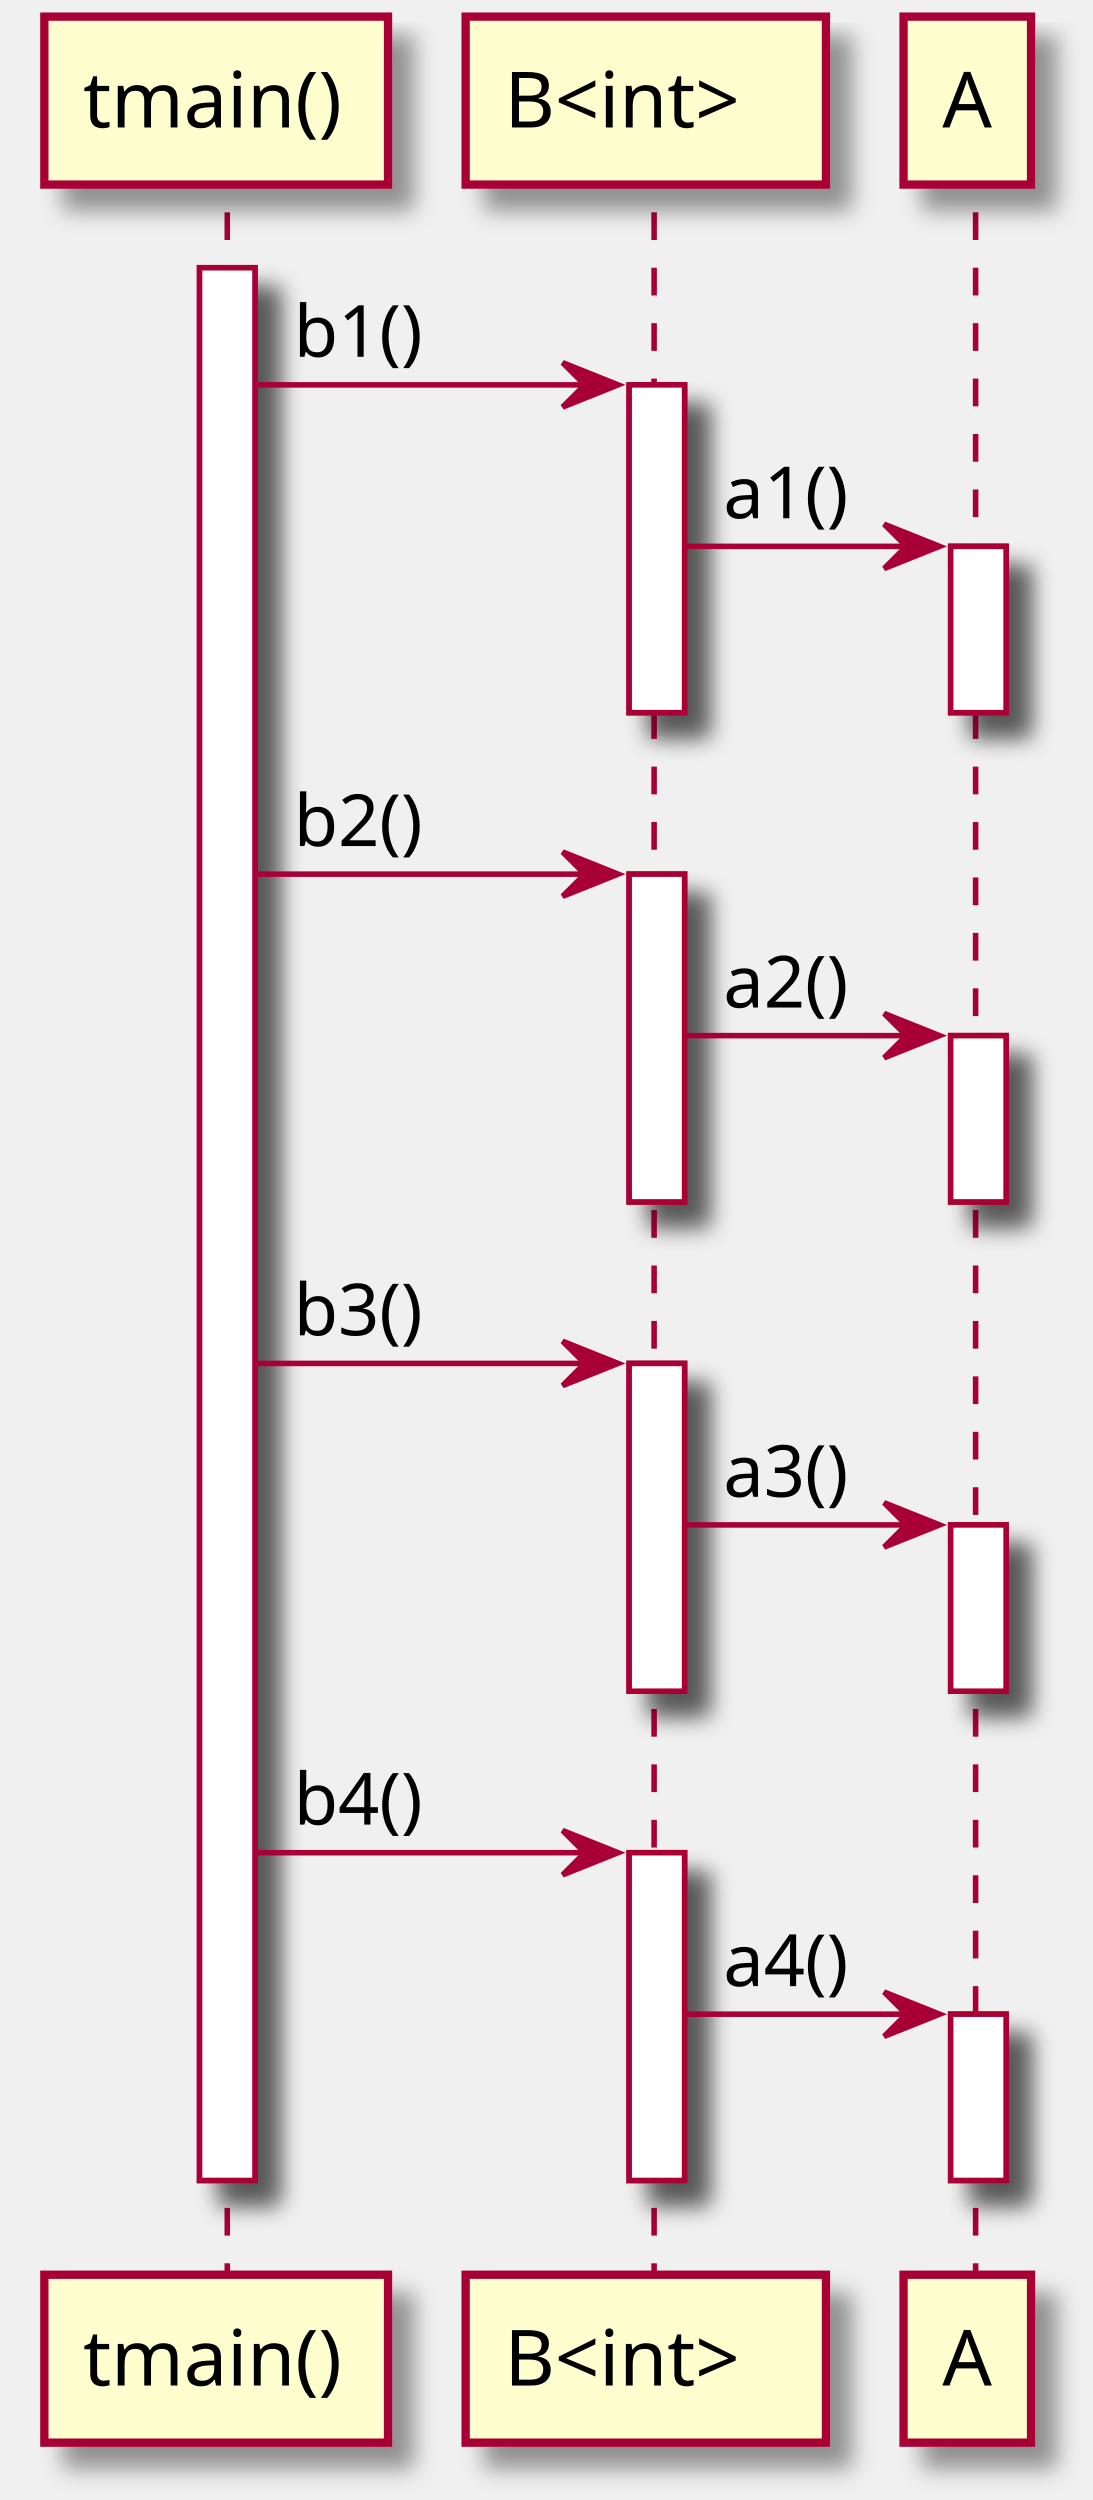
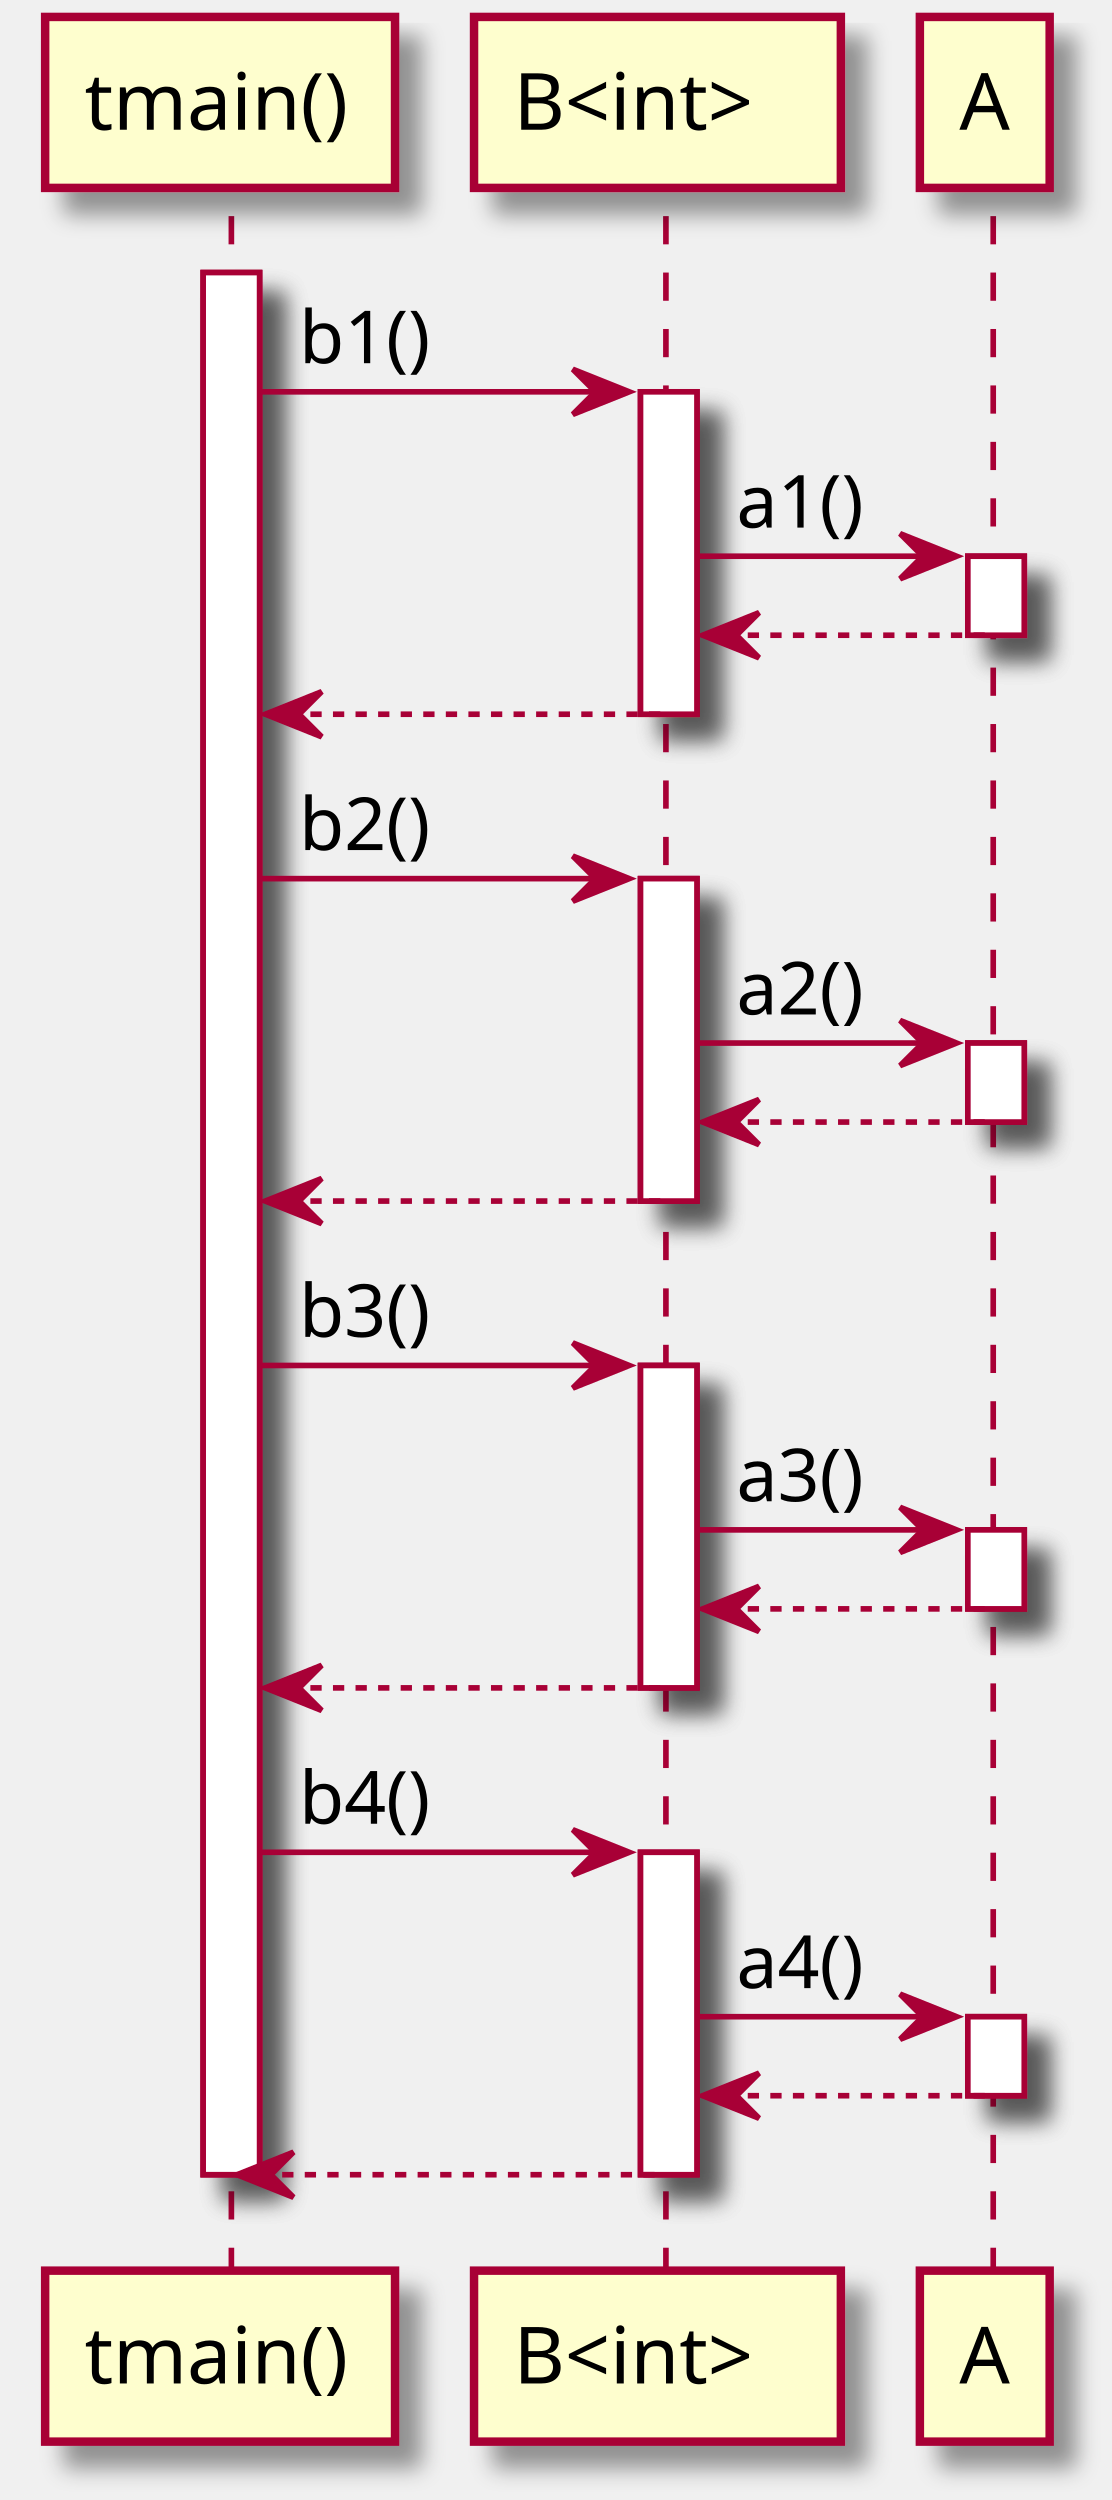
- <svg xmlns="http://www.w3.org/2000/svg" contentScriptType="application/ecmascript" contentStyleType="text/css" height="451px" preserveAspectRatio="none" style="width:197px;height:451px;" version="1.1" viewBox="0 0 197 451" width="197px" zoomAndPan="magnify">
+ <svg xmlns="http://www.w3.org/2000/svg" contentScriptType="application/ecmascript" contentStyleType="text/css" height="443px" preserveAspectRatio="none" style="width:197px;height:443px;" version="1.1" viewBox="0 0 197 443" width="197px" zoomAndPan="magnify">
  <defs>
-     <filter height="300%" id="f19dmzfzw9nao6" width="300%" x="-1" y="-1">
+     <filter height="300%" id="f4t1sp2lzvo1a" width="300%" x="-1" y="-1">
      <feGaussianBlur result="blurOut" stdDeviation="2.0" />
      <feColorMatrix in="blurOut" result="blurOut2" type="matrix" values="0 0 0 0 0 0 0 0 0 0 0 0 0 0 0 0 0 0 .4 0" />
      <feOffset dx="4.0" dy="4.0" in="blurOut2" result="blurOut3" />
      <feBlend in="SourceGraphic" in2="blurOut3" mode="normal" />
    </filter>
    <style type="text/css">a:hover { text-decoration: underline; }</style>
  </defs>
  <g>
-     <rect fill="#FFFFFF" filter="url(#f19dmzfzw9nao6)" height="345.062" style="stroke: #A80036; stroke-width: 1.0;" width="10" x="36" y="48.297" />
-     <rect fill="#FFFFFF" filter="url(#f19dmzfzw9nao6)" height="59.133" style="stroke: #A80036; stroke-width: 1.0;" width="10" x="113.5" y="69.43" />
-     <rect fill="#FFFFFF" filter="url(#f19dmzfzw9nao6)" height="59.133" style="stroke: #A80036; stroke-width: 1.0;" width="10" x="113.5" y="157.695" />
-     <rect fill="#FFFFFF" filter="url(#f19dmzfzw9nao6)" height="59.133" style="stroke: #A80036; stroke-width: 1.0;" width="10" x="113.5" y="245.961" />
-     <rect fill="#FFFFFF" filter="url(#f19dmzfzw9nao6)" height="59.133" style="stroke: #A80036; stroke-width: 1.0;" width="10" x="113.5" y="334.227" />
-     <rect fill="#FFFFFF" filter="url(#f19dmzfzw9nao6)" height="30" style="stroke: #A80036; stroke-width: 1.0;" width="10" x="171.5" y="98.562" />
-     <rect fill="#FFFFFF" filter="url(#f19dmzfzw9nao6)" height="30" style="stroke: #A80036; stroke-width: 1.0;" width="10" x="171.5" y="186.828" />
-     <rect fill="#FFFFFF" filter="url(#f19dmzfzw9nao6)" height="30" style="stroke: #A80036; stroke-width: 1.0;" width="10" x="171.5" y="275.094" />
-     <rect fill="#FFFFFF" filter="url(#f19dmzfzw9nao6)" height="30" style="stroke: #A80036; stroke-width: 1.0;" width="10" x="171.5" y="363.359" />
-     <line style="stroke: #A80036; stroke-width: 1.0; stroke-dasharray: 5.0,5.0;" x1="41" x2="41" y1="38.297" y2="411.359" />
-     <line style="stroke: #A80036; stroke-width: 1.0; stroke-dasharray: 5.0,5.0;" x1="118" x2="118" y1="38.297" y2="411.359" />
-     <line style="stroke: #A80036; stroke-width: 1.0; stroke-dasharray: 5.0,5.0;" x1="176" x2="176" y1="38.297" y2="411.359" />
-     <rect fill="#FEFECE" filter="url(#f19dmzfzw9nao6)" height="30.297" style="stroke: #A80036; stroke-width: 1.5;" width="62" x="8" y="3" />
+     <rect fill="#FFFFFF" filter="url(#f4t1sp2lzvo1a)" height="337.062" style="stroke: #A80036; stroke-width: 1.0;" width="10" x="36" y="48.297" />
+     <rect fill="#FFFFFF" filter="url(#f4t1sp2lzvo1a)" height="57.133" style="stroke: #A80036; stroke-width: 1.0;" width="10" x="113.5" y="69.43" />
+     <rect fill="#FFFFFF" filter="url(#f4t1sp2lzvo1a)" height="57.133" style="stroke: #A80036; stroke-width: 1.0;" width="10" x="113.5" y="155.695" />
+     <rect fill="#FFFFFF" filter="url(#f4t1sp2lzvo1a)" height="57.133" style="stroke: #A80036; stroke-width: 1.0;" width="10" x="113.5" y="241.961" />
+     <rect fill="#FFFFFF" filter="url(#f4t1sp2lzvo1a)" height="57.133" style="stroke: #A80036; stroke-width: 1.0;" width="10" x="113.5" y="328.227" />
+     <rect fill="#FFFFFF" filter="url(#f4t1sp2lzvo1a)" height="14" style="stroke: #A80036; stroke-width: 1.0;" width="10" x="171.5" y="98.562" />
+     <rect fill="#FFFFFF" filter="url(#f4t1sp2lzvo1a)" height="14" style="stroke: #A80036; stroke-width: 1.0;" width="10" x="171.5" y="184.828" />
+     <rect fill="#FFFFFF" filter="url(#f4t1sp2lzvo1a)" height="14" style="stroke: #A80036; stroke-width: 1.0;" width="10" x="171.5" y="271.094" />
+     <rect fill="#FFFFFF" filter="url(#f4t1sp2lzvo1a)" height="14" style="stroke: #A80036; stroke-width: 1.0;" width="10" x="171.5" y="357.359" />
+     <line style="stroke: #A80036; stroke-width: 1.0; stroke-dasharray: 5.0,5.0;" x1="41" x2="41" y1="38.297" y2="403.359" />
+     <line style="stroke: #A80036; stroke-width: 1.0; stroke-dasharray: 5.0,5.0;" x1="118" x2="118" y1="38.297" y2="403.359" />
+     <line style="stroke: #A80036; stroke-width: 1.0; stroke-dasharray: 5.0,5.0;" x1="176" x2="176" y1="38.297" y2="403.359" />
+     <rect fill="#FEFECE" filter="url(#f4t1sp2lzvo1a)" height="30.297" style="stroke: #A80036; stroke-width: 1.5;" width="62" x="8" y="3" />
    <text fill="#000000" font-family="sans-serif" font-size="14" lengthAdjust="spacingAndGlyphs" textLength="48" x="15" y="22.995">tmain()</text>
-     <rect fill="#FEFECE" filter="url(#f19dmzfzw9nao6)" height="30.297" style="stroke: #A80036; stroke-width: 1.5;" width="62" x="8" y="410.359" />
-     <text fill="#000000" font-family="sans-serif" font-size="14" lengthAdjust="spacingAndGlyphs" textLength="48" x="15" y="430.354">tmain()</text>
-     <rect fill="#FEFECE" filter="url(#f19dmzfzw9nao6)" height="30.297" style="stroke: #A80036; stroke-width: 1.5;" width="65" x="84" y="3" />
+     <rect fill="#FEFECE" filter="url(#f4t1sp2lzvo1a)" height="30.297" style="stroke: #A80036; stroke-width: 1.5;" width="62" x="8" y="402.359" />
+     <text fill="#000000" font-family="sans-serif" font-size="14" lengthAdjust="spacingAndGlyphs" textLength="48" x="15" y="422.354">tmain()</text>
+     <rect fill="#FEFECE" filter="url(#f4t1sp2lzvo1a)" height="30.297" style="stroke: #A80036; stroke-width: 1.5;" width="65" x="84" y="3" />
    <text fill="#000000" font-family="sans-serif" font-size="14" lengthAdjust="spacingAndGlyphs" textLength="51" x="91" y="22.995">B&lt;int&gt;</text>
-     <rect fill="#FEFECE" filter="url(#f19dmzfzw9nao6)" height="30.297" style="stroke: #A80036; stroke-width: 1.5;" width="65" x="84" y="410.359" />
-     <text fill="#000000" font-family="sans-serif" font-size="14" lengthAdjust="spacingAndGlyphs" textLength="51" x="91" y="430.354">B&lt;int&gt;</text>
-     <rect fill="#FEFECE" filter="url(#f19dmzfzw9nao6)" height="30.297" style="stroke: #A80036; stroke-width: 1.5;" width="23" x="163" y="3" />
+     <rect fill="#FEFECE" filter="url(#f4t1sp2lzvo1a)" height="30.297" style="stroke: #A80036; stroke-width: 1.5;" width="65" x="84" y="402.359" />
+     <text fill="#000000" font-family="sans-serif" font-size="14" lengthAdjust="spacingAndGlyphs" textLength="51" x="91" y="422.354">B&lt;int&gt;</text>
+     <rect fill="#FEFECE" filter="url(#f4t1sp2lzvo1a)" height="30.297" style="stroke: #A80036; stroke-width: 1.5;" width="23" x="163" y="3" />
    <text fill="#000000" font-family="sans-serif" font-size="14" lengthAdjust="spacingAndGlyphs" textLength="9" x="170" y="22.995">A</text>
-     <rect fill="#FEFECE" filter="url(#f19dmzfzw9nao6)" height="30.297" style="stroke: #A80036; stroke-width: 1.5;" width="23" x="163" y="410.359" />
-     <text fill="#000000" font-family="sans-serif" font-size="14" lengthAdjust="spacingAndGlyphs" textLength="9" x="170" y="430.354">A</text>
-     <rect fill="#FFFFFF" filter="url(#f19dmzfzw9nao6)" height="345.062" style="stroke: #A80036; stroke-width: 1.0;" width="10" x="36" y="48.297" />
-     <rect fill="#FFFFFF" filter="url(#f19dmzfzw9nao6)" height="59.133" style="stroke: #A80036; stroke-width: 1.0;" width="10" x="113.5" y="69.43" />
-     <rect fill="#FFFFFF" filter="url(#f19dmzfzw9nao6)" height="59.133" style="stroke: #A80036; stroke-width: 1.0;" width="10" x="113.5" y="157.695" />
-     <rect fill="#FFFFFF" filter="url(#f19dmzfzw9nao6)" height="59.133" style="stroke: #A80036; stroke-width: 1.0;" width="10" x="113.5" y="245.961" />
-     <rect fill="#FFFFFF" filter="url(#f19dmzfzw9nao6)" height="59.133" style="stroke: #A80036; stroke-width: 1.0;" width="10" x="113.5" y="334.227" />
-     <rect fill="#FFFFFF" filter="url(#f19dmzfzw9nao6)" height="30" style="stroke: #A80036; stroke-width: 1.0;" width="10" x="171.5" y="98.562" />
-     <rect fill="#FFFFFF" filter="url(#f19dmzfzw9nao6)" height="30" style="stroke: #A80036; stroke-width: 1.0;" width="10" x="171.5" y="186.828" />
-     <rect fill="#FFFFFF" filter="url(#f19dmzfzw9nao6)" height="30" style="stroke: #A80036; stroke-width: 1.0;" width="10" x="171.5" y="275.094" />
-     <rect fill="#FFFFFF" filter="url(#f19dmzfzw9nao6)" height="30" style="stroke: #A80036; stroke-width: 1.0;" width="10" x="171.5" y="363.359" />
+     <rect fill="#FEFECE" filter="url(#f4t1sp2lzvo1a)" height="30.297" style="stroke: #A80036; stroke-width: 1.5;" width="23" x="163" y="402.359" />
+     <text fill="#000000" font-family="sans-serif" font-size="14" lengthAdjust="spacingAndGlyphs" textLength="9" x="170" y="422.354">A</text>
+     <rect fill="#FFFFFF" filter="url(#f4t1sp2lzvo1a)" height="337.062" style="stroke: #A80036; stroke-width: 1.0;" width="10" x="36" y="48.297" />
+     <rect fill="#FFFFFF" filter="url(#f4t1sp2lzvo1a)" height="57.133" style="stroke: #A80036; stroke-width: 1.0;" width="10" x="113.5" y="69.43" />
+     <rect fill="#FFFFFF" filter="url(#f4t1sp2lzvo1a)" height="57.133" style="stroke: #A80036; stroke-width: 1.0;" width="10" x="113.5" y="155.695" />
+     <rect fill="#FFFFFF" filter="url(#f4t1sp2lzvo1a)" height="57.133" style="stroke: #A80036; stroke-width: 1.0;" width="10" x="113.5" y="241.961" />
+     <rect fill="#FFFFFF" filter="url(#f4t1sp2lzvo1a)" height="57.133" style="stroke: #A80036; stroke-width: 1.0;" width="10" x="113.5" y="328.227" />
+     <rect fill="#FFFFFF" filter="url(#f4t1sp2lzvo1a)" height="14" style="stroke: #A80036; stroke-width: 1.0;" width="10" x="171.5" y="98.562" />
+     <rect fill="#FFFFFF" filter="url(#f4t1sp2lzvo1a)" height="14" style="stroke: #A80036; stroke-width: 1.0;" width="10" x="171.5" y="184.828" />
+     <rect fill="#FFFFFF" filter="url(#f4t1sp2lzvo1a)" height="14" style="stroke: #A80036; stroke-width: 1.0;" width="10" x="171.5" y="271.094" />
+     <rect fill="#FFFFFF" filter="url(#f4t1sp2lzvo1a)" height="14" style="stroke: #A80036; stroke-width: 1.0;" width="10" x="171.5" y="357.359" />
    <polygon fill="#A80036" points="101.5,65.43,111.5,69.43,101.5,73.43,105.5,69.43" style="stroke: #A80036; stroke-width: 1.0;" />
    <line style="stroke: #A80036; stroke-width: 1.0;" x1="46" x2="107.5" y1="69.43" y2="69.43" />
    <text fill="#000000" font-family="sans-serif" font-size="13" lengthAdjust="spacingAndGlyphs" textLength="26" x="53" y="64.364">b1()</text>
    <polygon fill="#A80036" points="159.5,94.562,169.5,98.562,159.5,102.562,163.5,98.562" style="stroke: #A80036; stroke-width: 1.0;" />
    <line style="stroke: #A80036; stroke-width: 1.0;" x1="123.5" x2="165.5" y1="98.562" y2="98.562" />
    <text fill="#000000" font-family="sans-serif" font-size="13" lengthAdjust="spacingAndGlyphs" textLength="26" x="130.5" y="93.497">a1()</text>
-     <polygon fill="#A80036" points="101.5,153.695,111.5,157.695,101.5,161.695,105.5,157.695" style="stroke: #A80036; stroke-width: 1.0;" />
-     <line style="stroke: #A80036; stroke-width: 1.0;" x1="46" x2="107.5" y1="157.695" y2="157.695" />
-     <text fill="#000000" font-family="sans-serif" font-size="13" lengthAdjust="spacingAndGlyphs" textLength="26" x="53" y="152.629">b2()</text>
-     <polygon fill="#A80036" points="159.5,182.828,169.5,186.828,159.5,190.828,163.5,186.828" style="stroke: #A80036; stroke-width: 1.0;" />
-     <line style="stroke: #A80036; stroke-width: 1.0;" x1="123.5" x2="165.5" y1="186.828" y2="186.828" />
-     <text fill="#000000" font-family="sans-serif" font-size="13" lengthAdjust="spacingAndGlyphs" textLength="26" x="130.5" y="181.762">a2()</text>
-     <polygon fill="#A80036" points="101.5,241.961,111.5,245.961,101.5,249.961,105.5,245.961" style="stroke: #A80036; stroke-width: 1.0;" />
-     <line style="stroke: #A80036; stroke-width: 1.0;" x1="46" x2="107.5" y1="245.961" y2="245.961" />
-     <text fill="#000000" font-family="sans-serif" font-size="13" lengthAdjust="spacingAndGlyphs" textLength="26" x="53" y="240.895">b3()</text>
-     <polygon fill="#A80036" points="159.5,271.094,169.5,275.094,159.5,279.094,163.5,275.094" style="stroke: #A80036; stroke-width: 1.0;" />
-     <line style="stroke: #A80036; stroke-width: 1.0;" x1="123.5" x2="165.5" y1="275.094" y2="275.094" />
-     <text fill="#000000" font-family="sans-serif" font-size="13" lengthAdjust="spacingAndGlyphs" textLength="26" x="130.5" y="270.028">a3()</text>
-     <polygon fill="#A80036" points="101.5,330.227,111.5,334.227,101.5,338.227,105.5,334.227" style="stroke: #A80036; stroke-width: 1.0;" />
-     <line style="stroke: #A80036; stroke-width: 1.0;" x1="46" x2="107.5" y1="334.227" y2="334.227" />
-     <text fill="#000000" font-family="sans-serif" font-size="13" lengthAdjust="spacingAndGlyphs" textLength="26" x="53" y="329.161">b4()</text>
-     <polygon fill="#A80036" points="159.5,359.359,169.5,363.359,159.5,367.359,163.5,363.359" style="stroke: #A80036; stroke-width: 1.0;" />
-     <line style="stroke: #A80036; stroke-width: 1.0;" x1="123.5" x2="165.5" y1="363.359" y2="363.359" />
-     <text fill="#000000" font-family="sans-serif" font-size="13" lengthAdjust="spacingAndGlyphs" textLength="26" x="130.5" y="358.293">a4()</text>
+     <polygon fill="#A80036" points="134.5,108.562,124.5,112.562,134.5,116.562,130.5,112.562" style="stroke: #A80036; stroke-width: 1.0;" />
+     <line style="stroke: #A80036; stroke-width: 1.0; stroke-dasharray: 2.0,2.0;" x1="128.5" x2="175.5" y1="112.562" y2="112.562" />
+     <polygon fill="#A80036" points="57,122.562,47,126.562,57,130.562,53,126.562" style="stroke: #A80036; stroke-width: 1.0;" />
+     <line style="stroke: #A80036; stroke-width: 1.0; stroke-dasharray: 2.0,2.0;" x1="51" x2="117.5" y1="126.562" y2="126.562" />
+     <polygon fill="#A80036" points="101.5,151.695,111.5,155.695,101.5,159.695,105.5,155.695" style="stroke: #A80036; stroke-width: 1.0;" />
+     <line style="stroke: #A80036; stroke-width: 1.0;" x1="46" x2="107.5" y1="155.695" y2="155.695" />
+     <text fill="#000000" font-family="sans-serif" font-size="13" lengthAdjust="spacingAndGlyphs" textLength="26" x="53" y="150.629">b2()</text>
+     <polygon fill="#A80036" points="159.5,180.828,169.5,184.828,159.5,188.828,163.5,184.828" style="stroke: #A80036; stroke-width: 1.0;" />
+     <line style="stroke: #A80036; stroke-width: 1.0;" x1="123.5" x2="165.5" y1="184.828" y2="184.828" />
+     <text fill="#000000" font-family="sans-serif" font-size="13" lengthAdjust="spacingAndGlyphs" textLength="26" x="130.5" y="179.762">a2()</text>
+     <polygon fill="#A80036" points="134.5,194.828,124.5,198.828,134.5,202.828,130.5,198.828" style="stroke: #A80036; stroke-width: 1.0;" />
+     <line style="stroke: #A80036; stroke-width: 1.0; stroke-dasharray: 2.0,2.0;" x1="128.5" x2="175.5" y1="198.828" y2="198.828" />
+     <polygon fill="#A80036" points="57,208.828,47,212.828,57,216.828,53,212.828" style="stroke: #A80036; stroke-width: 1.0;" />
+     <line style="stroke: #A80036; stroke-width: 1.0; stroke-dasharray: 2.0,2.0;" x1="51" x2="117.5" y1="212.828" y2="212.828" />
+     <polygon fill="#A80036" points="101.5,237.961,111.5,241.961,101.5,245.961,105.5,241.961" style="stroke: #A80036; stroke-width: 1.0;" />
+     <line style="stroke: #A80036; stroke-width: 1.0;" x1="46" x2="107.5" y1="241.961" y2="241.961" />
+     <text fill="#000000" font-family="sans-serif" font-size="13" lengthAdjust="spacingAndGlyphs" textLength="26" x="53" y="236.895">b3()</text>
+     <polygon fill="#A80036" points="159.5,267.094,169.5,271.094,159.5,275.094,163.5,271.094" style="stroke: #A80036; stroke-width: 1.0;" />
+     <line style="stroke: #A80036; stroke-width: 1.0;" x1="123.5" x2="165.5" y1="271.094" y2="271.094" />
+     <text fill="#000000" font-family="sans-serif" font-size="13" lengthAdjust="spacingAndGlyphs" textLength="26" x="130.5" y="266.028">a3()</text>
+     <polygon fill="#A80036" points="134.5,281.094,124.5,285.094,134.5,289.094,130.5,285.094" style="stroke: #A80036; stroke-width: 1.0;" />
+     <line style="stroke: #A80036; stroke-width: 1.0; stroke-dasharray: 2.0,2.0;" x1="128.5" x2="175.5" y1="285.094" y2="285.094" />
+     <polygon fill="#A80036" points="57,295.094,47,299.094,57,303.094,53,299.094" style="stroke: #A80036; stroke-width: 1.0;" />
+     <line style="stroke: #A80036; stroke-width: 1.0; stroke-dasharray: 2.0,2.0;" x1="51" x2="117.5" y1="299.094" y2="299.094" />
+     <polygon fill="#A80036" points="101.5,324.227,111.5,328.227,101.5,332.227,105.5,328.227" style="stroke: #A80036; stroke-width: 1.0;" />
+     <line style="stroke: #A80036; stroke-width: 1.0;" x1="46" x2="107.5" y1="328.227" y2="328.227" />
+     <text fill="#000000" font-family="sans-serif" font-size="13" lengthAdjust="spacingAndGlyphs" textLength="26" x="53" y="323.161">b4()</text>
+     <polygon fill="#A80036" points="159.5,353.359,169.5,357.359,159.5,361.359,163.5,357.359" style="stroke: #A80036; stroke-width: 1.0;" />
+     <line style="stroke: #A80036; stroke-width: 1.0;" x1="123.5" x2="165.5" y1="357.359" y2="357.359" />
+     <text fill="#000000" font-family="sans-serif" font-size="13" lengthAdjust="spacingAndGlyphs" textLength="26" x="130.5" y="352.293">a4()</text>
+     <polygon fill="#A80036" points="134.5,367.359,124.5,371.359,134.5,375.359,130.5,371.359" style="stroke: #A80036; stroke-width: 1.0;" />
+     <line style="stroke: #A80036; stroke-width: 1.0; stroke-dasharray: 2.0,2.0;" x1="128.5" x2="175.5" y1="371.359" y2="371.359" />
+     <polygon fill="#A80036" points="52,381.359,42,385.359,52,389.359,48,385.359" style="stroke: #A80036; stroke-width: 1.0;" />
+     <line style="stroke: #A80036; stroke-width: 1.0; stroke-dasharray: 2.0,2.0;" x1="46" x2="117.5" y1="385.359" y2="385.359" />
  </g>
</svg>
